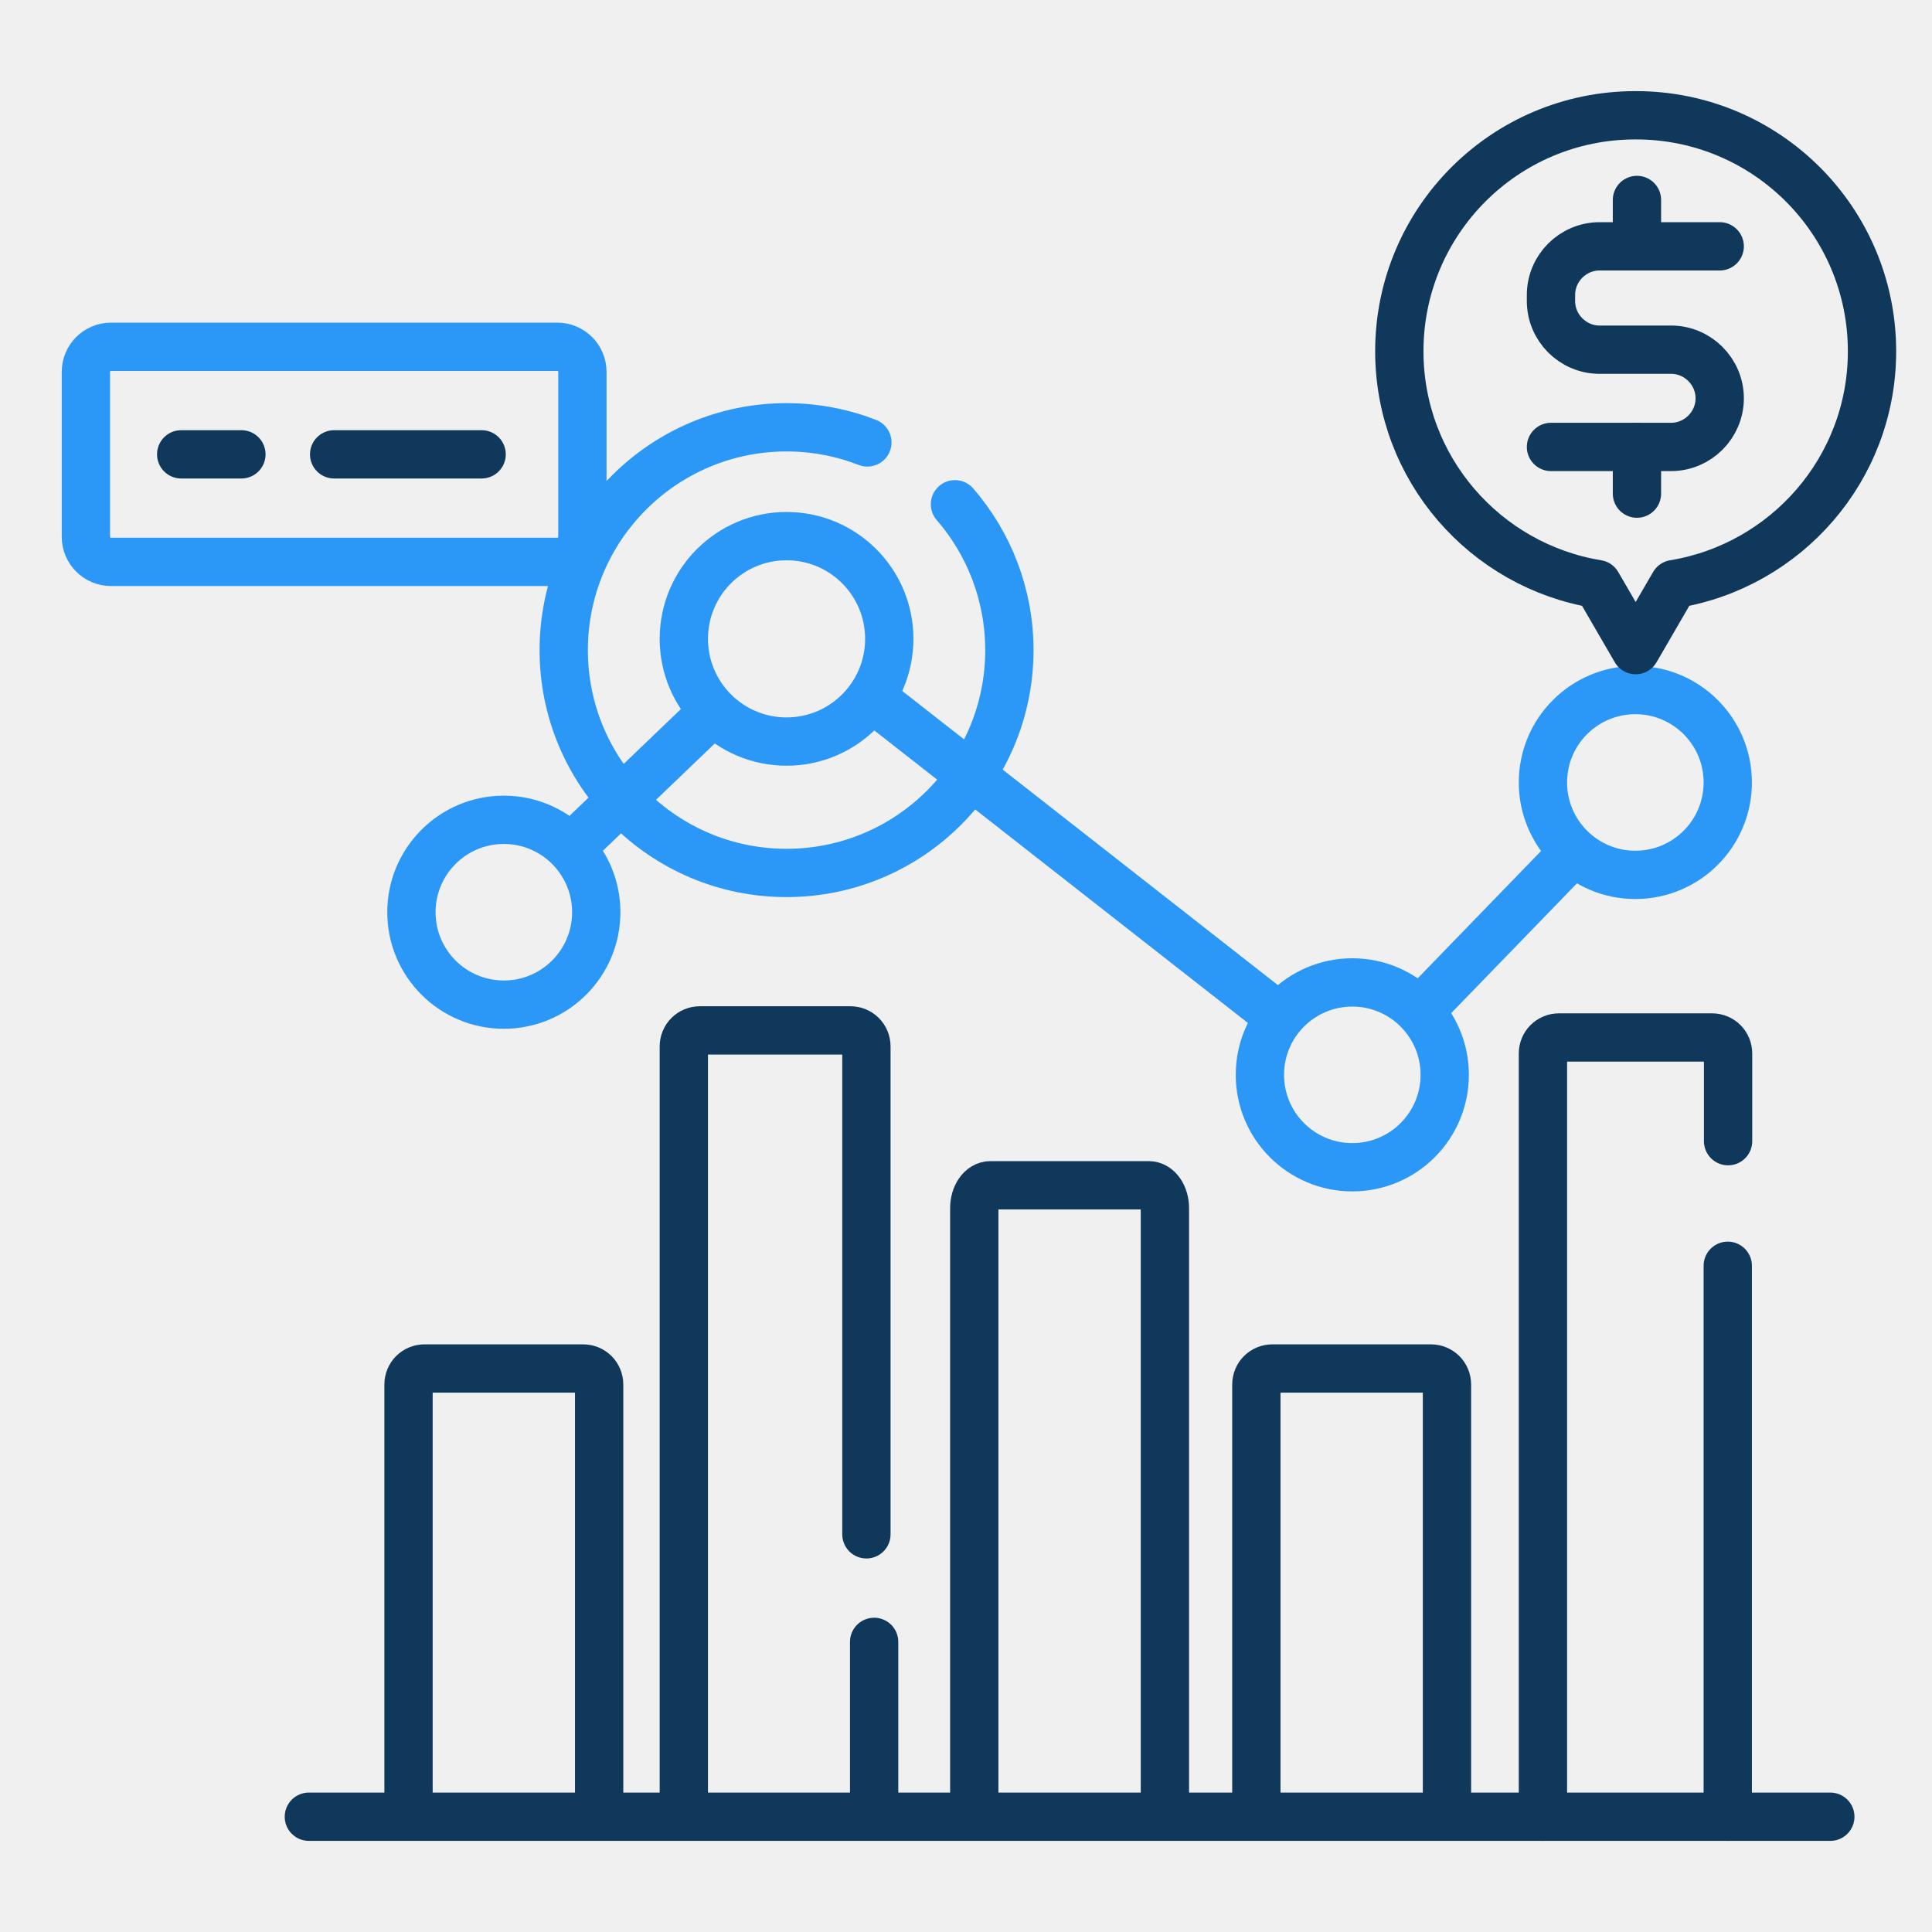
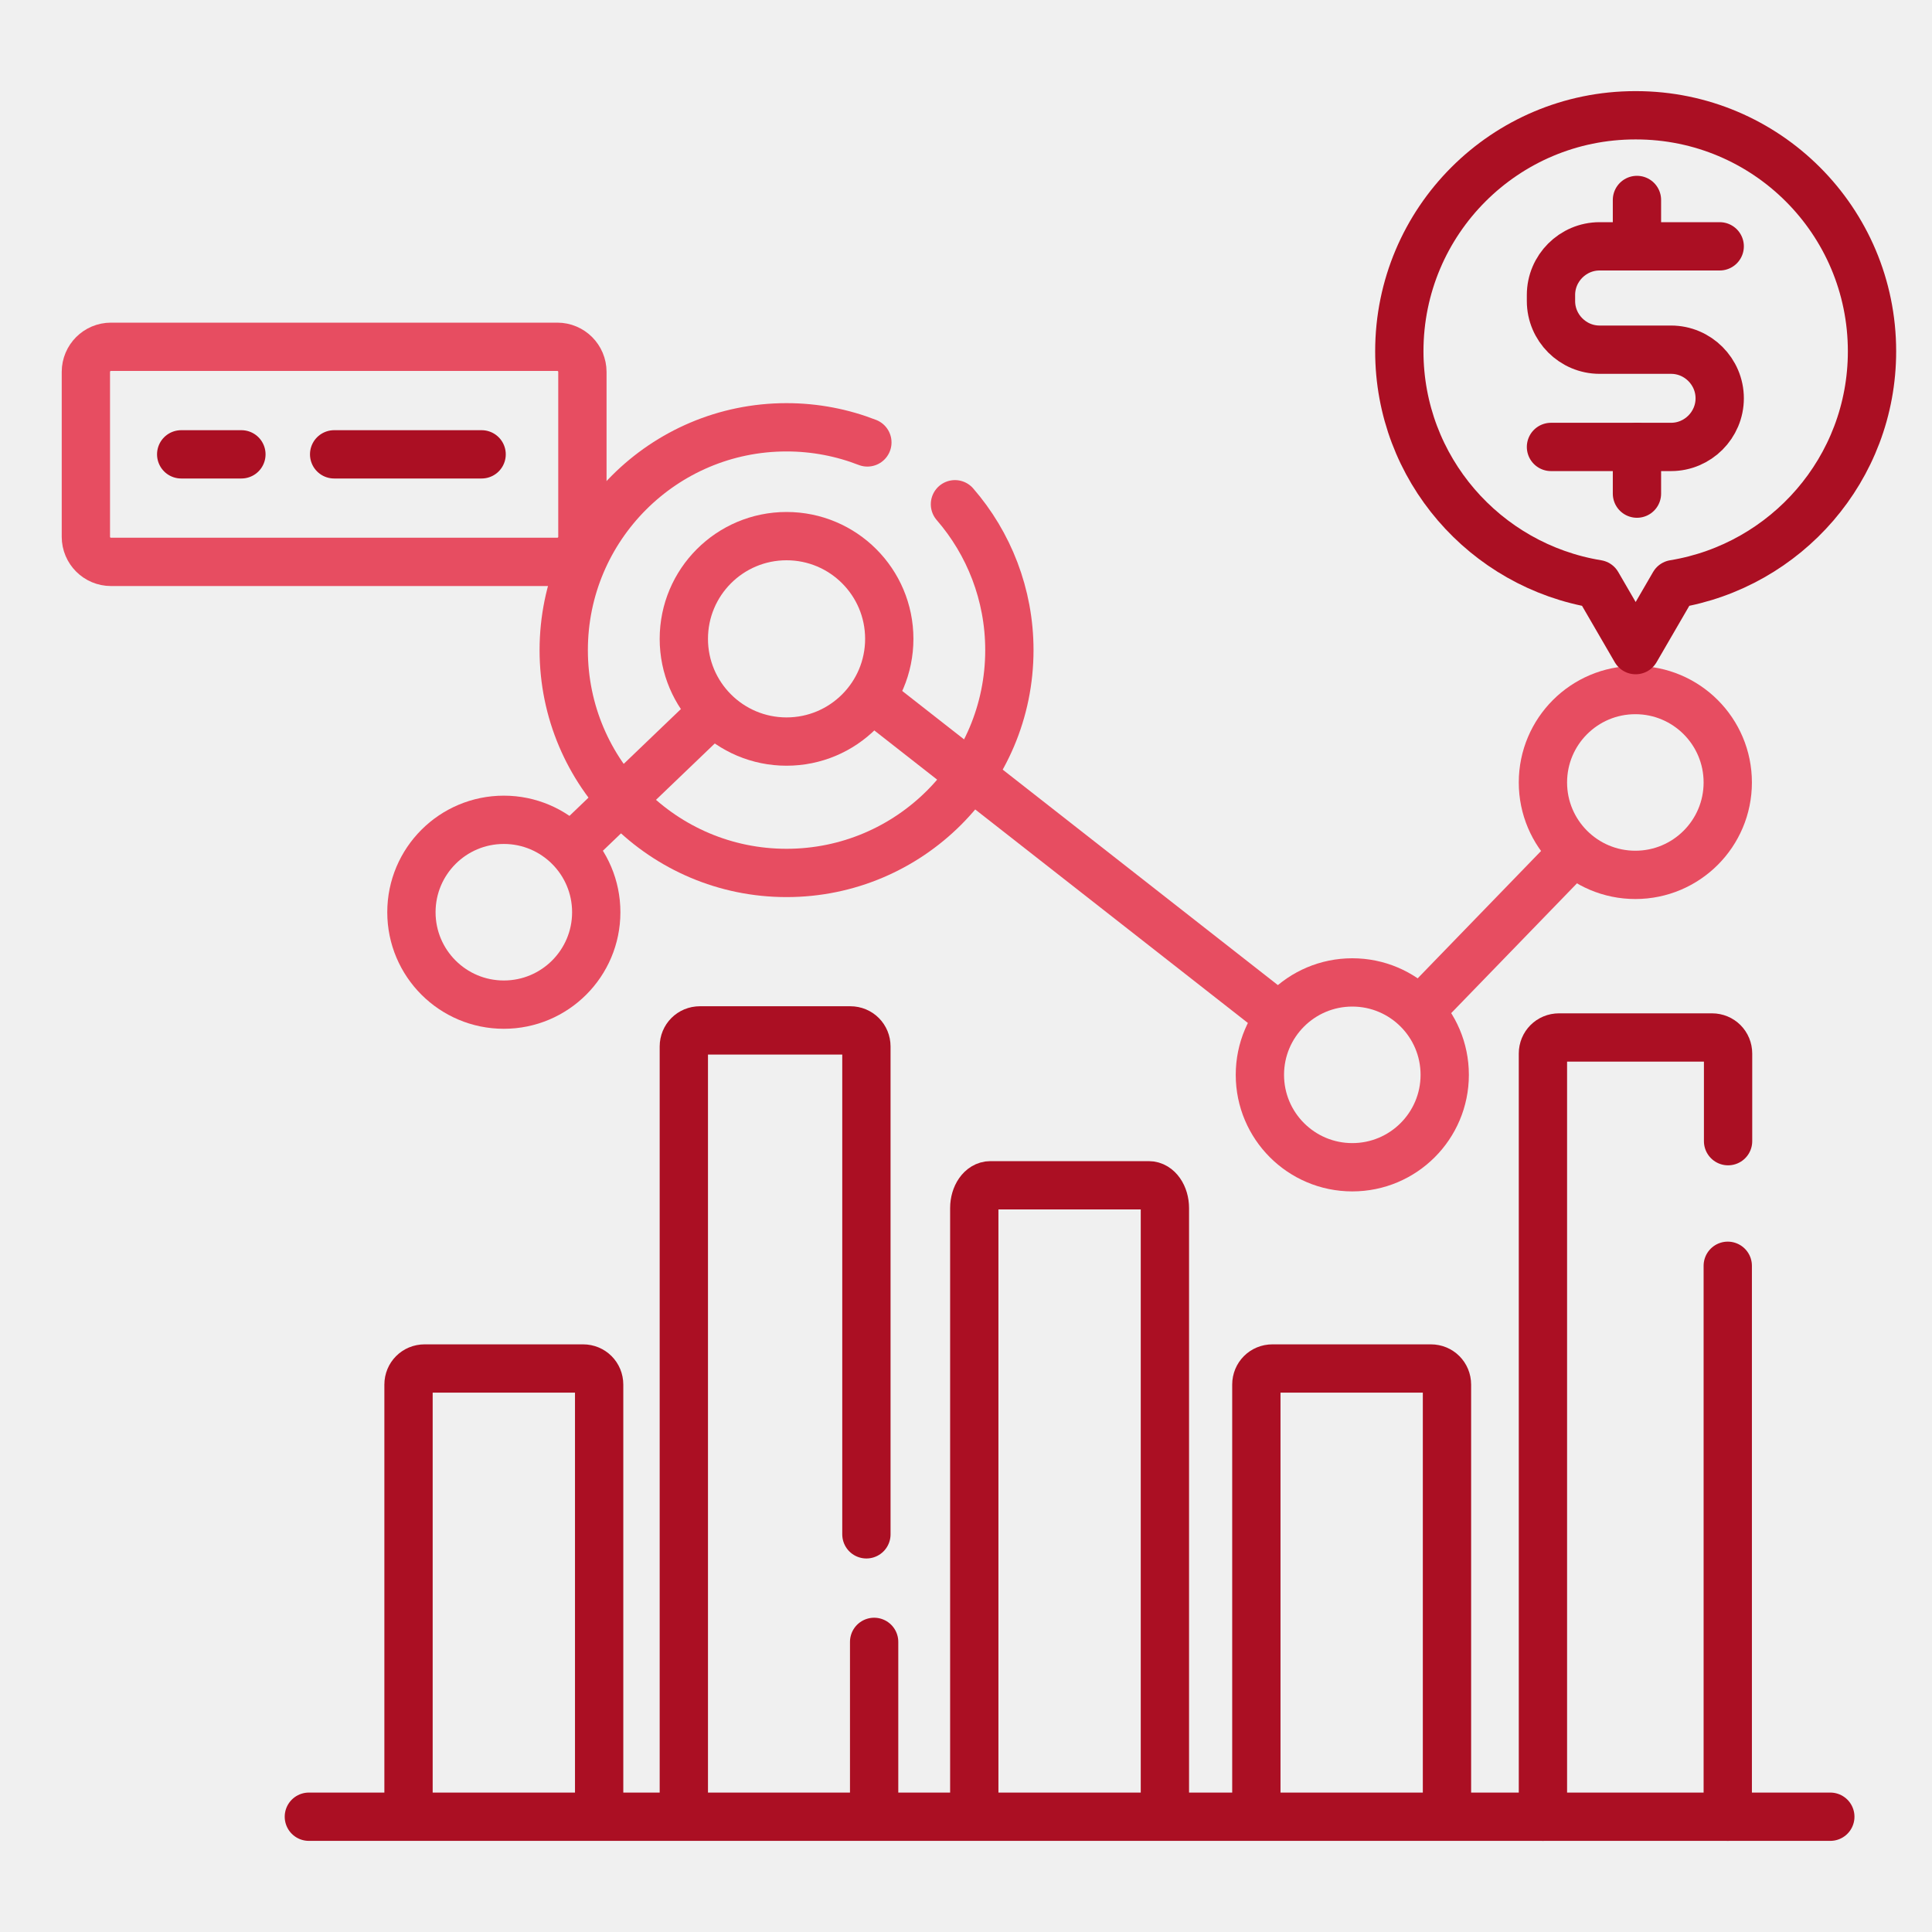
<svg xmlns="http://www.w3.org/2000/svg" id="eYcaSqf0Ket1" viewBox="0 0 60 60" shape-rendering="geometricPrecision" text-rendering="geometricPrecision">
  <g transform="translate(1.917023 2.83)">
    <g>
-       <rect width="15.42" height="6.68" rx="0.78" ry="0.78" transform="translate(.75 7.94)" fill="none" stroke="#2b98f7" stroke-width="1.5" stroke-linecap="round" stroke-linejoin="round" />
-       <line x1="3.71" y1="11.28" x2="5.58" y2="11.28" fill="none" stroke="#10385b" stroke-width="1.5" stroke-linecap="round" stroke-linejoin="round" />
-       <line x1="8.46" y1="11.28" x2="13.04" y2="11.28" fill="none" stroke="#10385b" stroke-width="1.5" stroke-linecap="round" stroke-linejoin="round" />
+       <rect width="15.42" height="6.68" rx="0.78" ry="0.78" transform="translate(.75 7.94)" fill="none" stroke="#e74d61" stroke-width="1.5" stroke-linecap="round" stroke-linejoin="round" />
+       <line x1="3.71" y1="11.28" x2="5.58" y2="11.28" fill="none" stroke=" #ab0f23" stroke-width="1.5" stroke-linecap="round" stroke-linejoin="round" />
+       <line x1="8.46" y1="11.28" x2="13.04" y2="11.28" fill="none" stroke="#ab0f23" stroke-width="1.5" stroke-linecap="round" stroke-linejoin="round" />
    </g>
-     <circle r="2.87" transform="translate(13.73 25.5)" fill="none" stroke="#2b98f7" stroke-width="1.5" stroke-linecap="round" stroke-linejoin="round" />
-     <circle r="2.87" transform="translate(40.08 30.55)" fill="none" stroke="#2b98f7" stroke-width="1.5" stroke-linecap="round" stroke-linejoin="round" />
-     <circle r="2.87" transform="translate(48.87 21.47)" fill="none" stroke="#2b98f7" stroke-width="1.5" stroke-linecap="round" stroke-linejoin="round" />
-     <circle r="3.19" transform="translate(22.51 17.01)" fill="none" stroke="#2b98f7" stroke-width="1.5" stroke-linecap="round" stroke-linejoin="round" />
-     <line x1="16.13" y1="23.2" x2="20" y2="19.49" fill="#fff" stroke="#2b98f7" stroke-width="1.5" stroke-linecap="round" stroke-linejoin="round" stroke-dasharray="10" />
-     <line x1="25.45" y1="19.07" x2="37.48" y2="28.49" fill="#fff" stroke="#2b98f7" stroke-width="1.5" stroke-linecap="round" stroke-linejoin="round" stroke-dasharray="30" />
-     <line x1="42.44" y1="28.29" x2="46.81" y2="23.78" fill="#fff" stroke="#2b98f7" stroke-width="1.5" stroke-linecap="round" stroke-linejoin="round" stroke-dasharray="10" />
-     <line x1="7.56" y1="53.59" x2="54.81" y2="53.59" transform="translate(.115 0)" fill="#fff" stroke="#10385b" stroke-width="1.5" stroke-linecap="round" stroke-linejoin="round" />
+     <circle r="2.87" transform="translate(13.73 25.5)" fill="none" stroke="#e74d61" stroke-width="1.5" stroke-linecap="round" stroke-linejoin="round" />
+     <circle r="2.87" transform="translate(40.08 30.55)" fill="none" stroke="#e74d61" stroke-width="1.5" stroke-linecap="round" stroke-linejoin="round" />
+     <circle r="2.87" transform="translate(48.87 21.47)" fill="none" stroke="#e74d61" stroke-width="1.5" stroke-linecap="round" stroke-linejoin="round" />
+     <circle r="3.19" transform="translate(22.51 17.01)" fill="none" stroke="#e74d61" stroke-width="1.5" stroke-linecap="round" stroke-linejoin="round" />
+     <line x1="16.13" y1="23.2" x2="20" y2="19.49" fill="#fff" stroke="#e74d61" stroke-width="1.5" stroke-linecap="round" stroke-linejoin="round" stroke-dasharray="10" />
+     <line x1="25.45" y1="19.07" x2="37.48" y2="28.49" fill="#fff" stroke="#e74d61" stroke-width="1.5" stroke-linecap="round" stroke-linejoin="round" stroke-dasharray="30" />
+     <line x1="42.44" y1="28.29" x2="46.81" y2="23.78" fill="#fff" stroke="#e74d61" stroke-width="1.5" stroke-linecap="round" stroke-linejoin="round" stroke-dasharray="10" />
+     <line x1="7.56" y1="53.59" x2="54.81" y2="53.59" transform="translate(.115 0)" fill="#fff" stroke="#ab0f23" stroke-width="1.5" stroke-linecap="round" stroke-linejoin="round" />
    <g transform="translate(0 0.000001)">
-       <line x1="51.74" y1="53.59" x2="51.74" y2="36.48" fill="#fff" stroke="#10385b" stroke-width="1.5" stroke-linecap="round" stroke-linejoin="round" />
-       <path d="M46,53.59v-23.7c0-.28.22-.5.5-.5h4.75c.28,0,.5.22.5.5v2.72" fill="none" stroke="#10385b" stroke-width="1.5" stroke-linecap="round" stroke-linejoin="round" />
+       <line x1="51.74" y1="53.59" x2="51.74" y2="36.48" fill="#fff" stroke="#ab0f23" stroke-width="1.5" stroke-linecap="round" stroke-linejoin="round" />
+       <path d="M46,53.59v-23.7c0-.28.22-.5.5-.5h4.75c.28,0,.5.22.5.5v2.72" fill="none" stroke="#ab0f23" stroke-width="1.5" stroke-linecap="round" stroke-linejoin="round" />
    </g>
-     <path d="M37.1,53.09v-12.92c0-.28.22-.5.5-.5h4.92c.28,0,.5.22.5.5v12.92" fill="none" stroke="#10385b" stroke-width="1.5" stroke-linecap="round" stroke-linejoin="round" />
-     <path d="M10.77,53.09v-12.92c0-.28.22-.5.5-.5h4.92c.28,0,.5.22.5.5v12.92" fill="none" stroke="#10385b" stroke-width="1.5" stroke-linecap="round" stroke-linejoin="round" />
-     <path d="M28.34,53.11v-18.42c0-.39.22-.71.5-.71h4.92c.28,0,.5.32.5.71v18.42" fill="none" stroke="#10385b" stroke-width="1.5" stroke-linecap="round" stroke-linejoin="round" />
+     <path d="M37.1,53.09v-12.92c0-.28.22-.5.5-.5h4.92c.28,0,.5.22.5.5v12.92" fill="none" stroke="#ab0f23" stroke-width="1.5" stroke-linecap="round" stroke-linejoin="round" />
+     <path d="M10.77,53.09v-12.92c0-.28.22-.5.5-.5h4.92c.28,0,.5.22.5.5v12.92" fill="none" stroke="#ab0f23" stroke-width="1.5" stroke-linecap="round" stroke-linejoin="round" />
+     <path d="M28.34,53.11v-18.42c0-.39.22-.71.5-.71h4.92c.28,0,.5.32.5.71v18.42" fill="none" stroke="#ab0f23" stroke-width="1.5" stroke-linecap="round" stroke-linejoin="round" />
    <g transform="translate(-.220001 0)">
-       <line x1="25.45" y1="53.09" x2="25.45" y2="48.16" fill="none" stroke="#10385b" stroke-width="1.5" stroke-linecap="round" stroke-linejoin="round" />
-       <path d="M19.54,53.09v-23.42c0-.28.22-.5.5-.5h4.67c.28,0,.5.22.5.5v15.15" fill="none" stroke="#10385b" stroke-width="1.5" stroke-linecap="round" stroke-linejoin="round" />
+       <line x1="25.45" y1="53.09" x2="25.45" y2="48.16" fill="none" stroke="#ab0f23" stroke-width="1.5" stroke-linecap="round" stroke-linejoin="round" />
+       <path d="M19.54,53.09v-23.42c0-.28.22-.5.5-.5h4.67c.28,0,.5.22.5.5v15.15" fill="none" stroke="#ab0f23" stroke-width="1.5" stroke-linecap="round" stroke-linejoin="round" />
    </g>
-     <path d="M27.74,12.83c1.05,1.21,1.69,2.8,1.69,4.53c0,3.82-3.1,6.92-6.92,6.92s-6.92-3.1-6.92-6.92s3.1-6.92,6.92-6.92c.89,0,1.74.17,2.51.47" fill="none" stroke="#2b98f7" stroke-width="1.5" stroke-linecap="round" stroke-linejoin="round" />
+     <path d="M27.74,12.83c1.05,1.21,1.69,2.8,1.69,4.53c0,3.82-3.1,6.92-6.92,6.92s-6.92-3.1-6.92-6.92s3.1-6.92,6.92-6.92c.89,0,1.74.17,2.51.47" fill="none" stroke="#e74d61" stroke-width="1.5" stroke-linecap="round" stroke-linejoin="round" />
    <g>
-       <path d="M48.87,0.75c-4.05,0-7.33,3.28-7.33,7.33c0,3.64,2.66,6.66,6.15,7.23l1.19,2.05l1.19-2.05c3.48-.57,6.15-3.58,6.15-7.23c0-4.05-3.28-7.33-7.33-7.33Z" fill="none" stroke="#10385b" stroke-width="1.5" stroke-linecap="round" stroke-linejoin="round" />
+       <path d="M48.87,0.75c-4.05,0-7.33,3.28-7.33,7.33c0,3.64,2.66,6.66,6.15,7.23l1.19,2.05l1.19-2.05c3.48-.57,6.15-3.58,6.15-7.23c0-4.05-3.28-7.33-7.33-7.33Z" fill="none" stroke="#ab0f23" stroke-width="1.5" stroke-linecap="round" stroke-linejoin="round" />
      <g>
-         <path d="M51.49,4.82h-3.73c-.83,0-1.51.68-1.51,1.51v.19c0,.83.68,1.51,1.51,1.51h2.22c.83,0,1.51.68,1.51,1.51v0c0,.83-.68,1.51-1.51,1.51h-3.73" fill="none" stroke="#10385b" stroke-width="1.5" stroke-linecap="round" stroke-linejoin="round" />
-         <line x1="48.92" y1="12.5" x2="48.92" y2="11.05" fill="none" stroke="#10385b" stroke-width="1.5" stroke-linecap="round" stroke-linejoin="round" />
-         <line x1="48.92" y1="4.82" x2="48.92" y2="3.38" fill="none" stroke="#10385b" stroke-width="1.5" stroke-linecap="round" stroke-linejoin="round" />
+         <path d="M51.49,4.82h-3.73c-.83,0-1.51.68-1.51,1.51v.19c0,.83.68,1.51,1.51,1.51h2.22c.83,0,1.51.68,1.51,1.51v0c0,.83-.68,1.51-1.51,1.51h-3.73" fill="none" stroke="#ab0f23" stroke-width="1.5" stroke-linecap="round" stroke-linejoin="round" />
+         <line x1="48.92" y1="12.5" x2="48.92" y2="11.05" fill="none" stroke="#ab0f23" stroke-width="1.5" stroke-linecap="round" stroke-linejoin="round" />
+         <line x1="48.92" y1="4.82" x2="48.92" y2="3.38" fill="none" stroke="#ab0f23" stroke-width="1.5" stroke-linecap="round" stroke-linejoin="round" />
      </g>
    </g>
  </g>
</svg>
